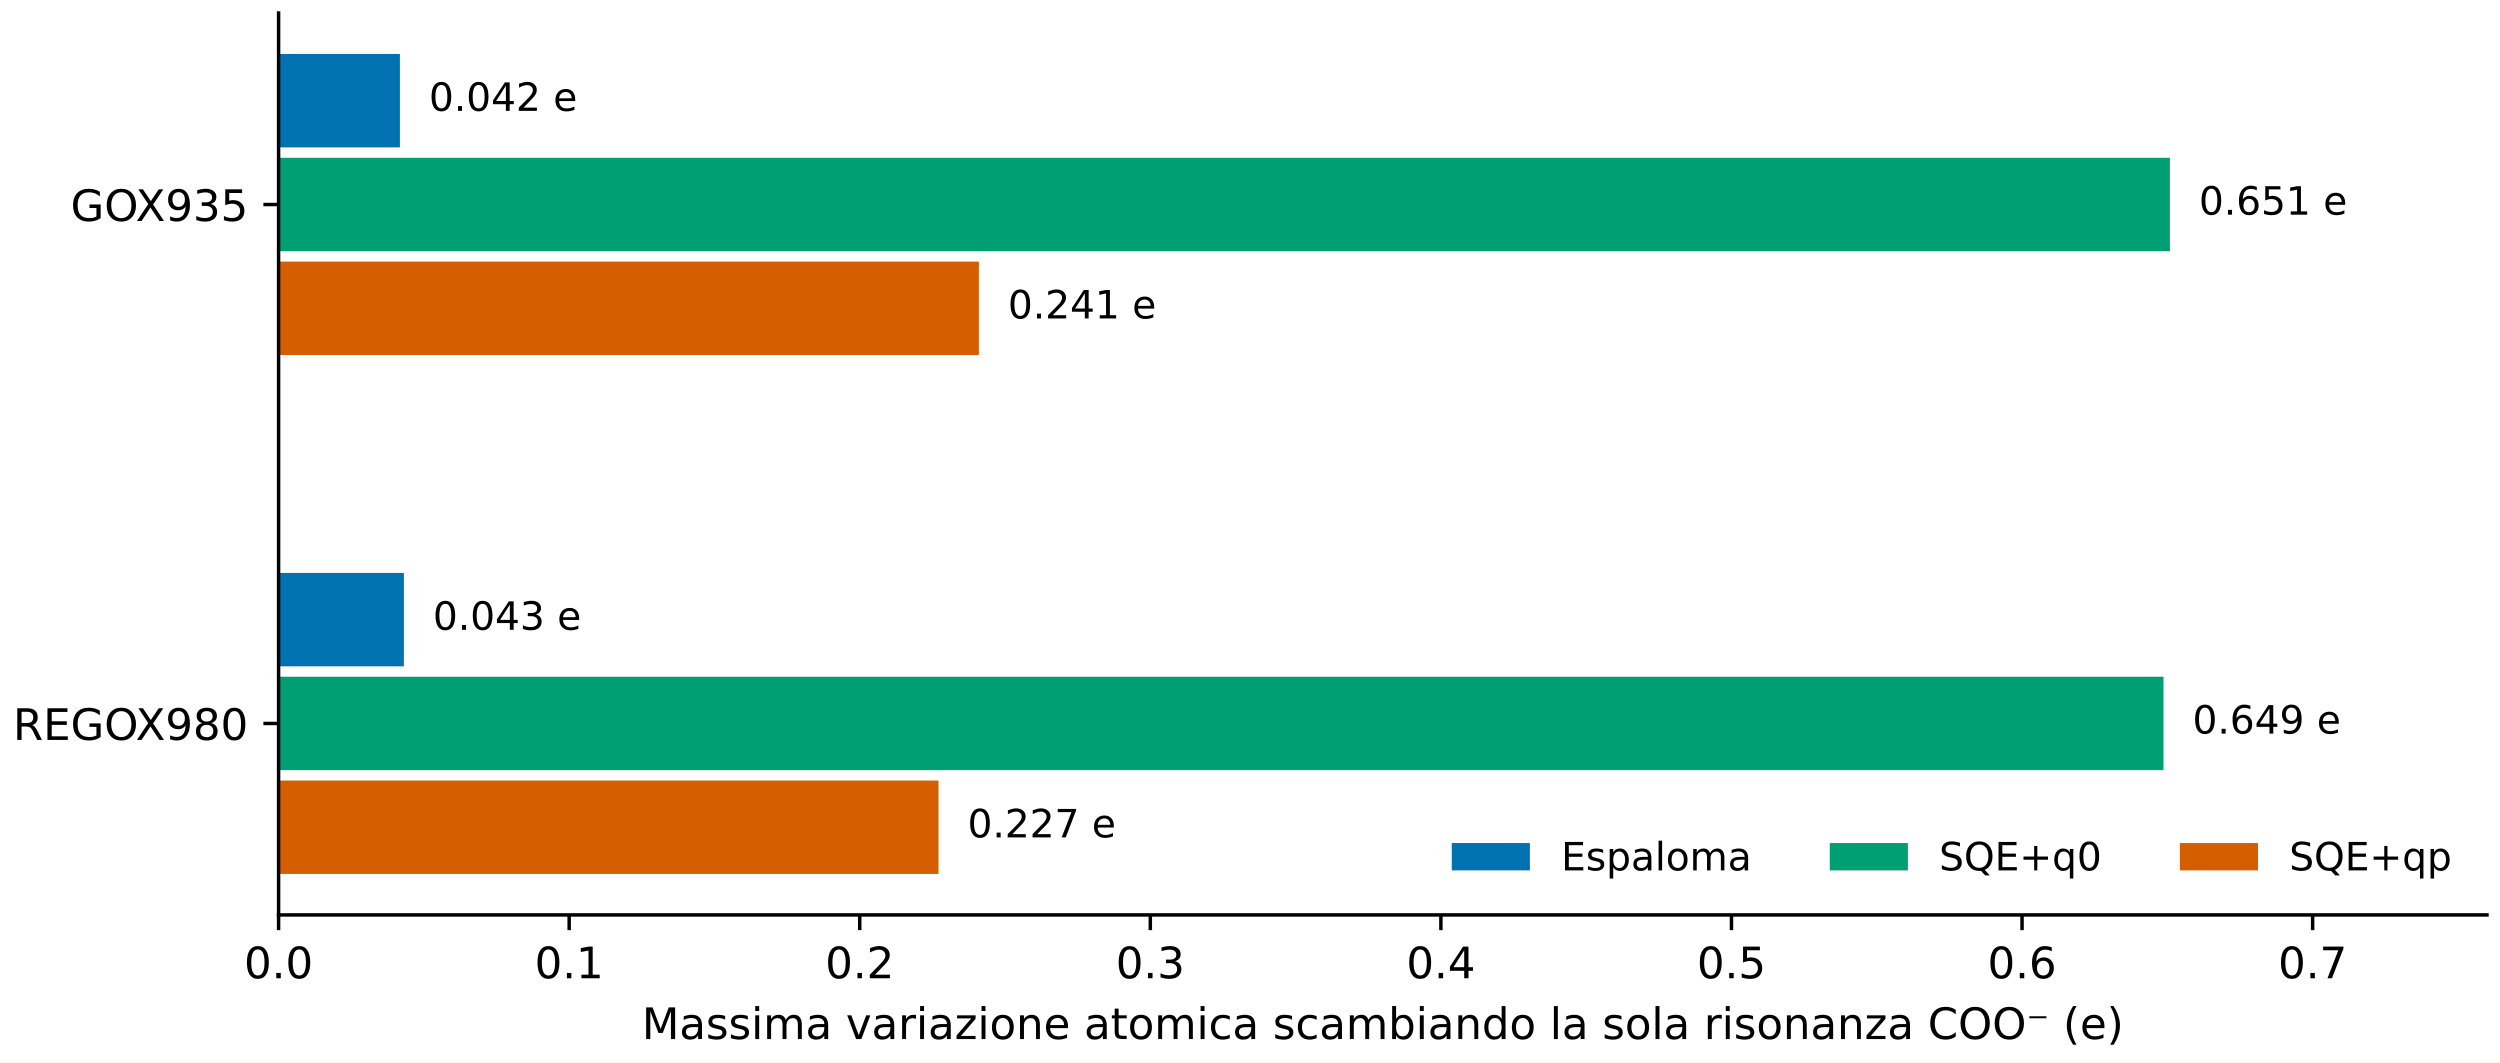
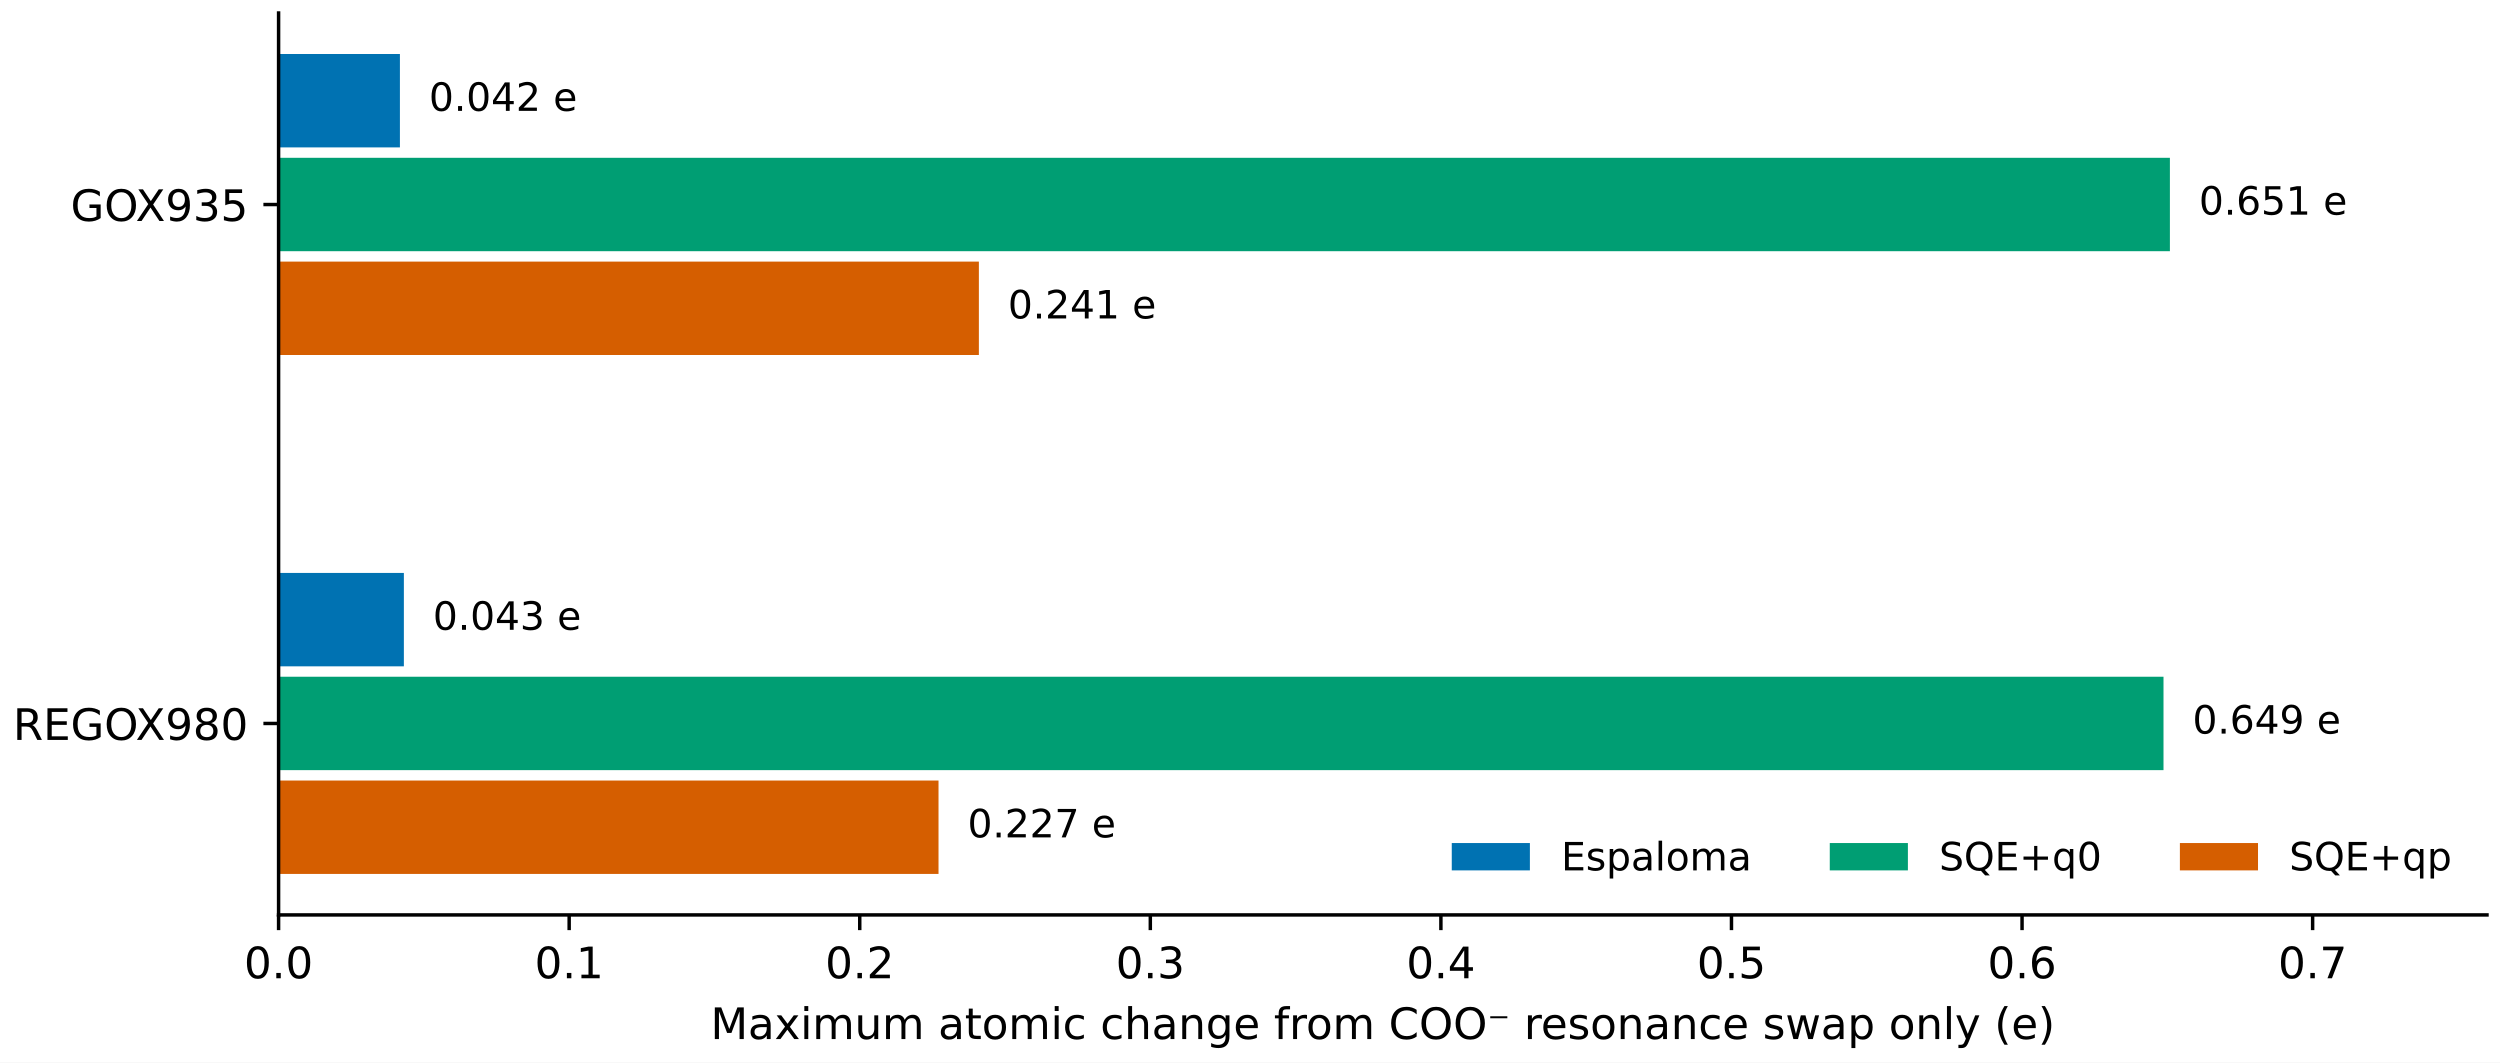
<svg xmlns="http://www.w3.org/2000/svg" xmlns:xlink="http://www.w3.org/1999/xlink" width="576pt" height="244.8pt" viewBox="0 0 576 244.8" version="1.1">
  <defs>
    <style type="text/css">*{stroke-linejoin: round; stroke-linecap: butt}</style>
  </defs>
  <g id="figure_1">
    <g id="patch_1">
      <path d="M 0 244.8  L 576 244.8  L 576 0  L 0 0  z " style="fill: #ffffff" />
    </g>
    <g id="axes_1">
      <g id="patch_2">
        <path d="M 64.186 210.799  L 573 210.799  L 573 3  L 64.186 3  z " style="fill: #ffffff" />
      </g>
      <g id="patch_3">
        <path d="M 64.186 12.446  L 92.14 12.446  L 92.14 33.967  L 64.186 33.967  z " clip-path="url(#pe6129d857c)" style="fill: #0072b2" />
      </g>
      <g id="patch_4">
        <path d="M 64.186 132.008  L 93.053 132.008  L 93.053 153.529  L 64.186 153.529  z " clip-path="url(#pe6129d857c)" style="fill: #0072b2" />
      </g>
      <g id="patch_5">
        <path d="M 64.186 36.358  L 499.945 36.358  L 499.945 57.879  L 64.186 57.879  z " clip-path="url(#pe6129d857c)" style="fill: #009e73" />
      </g>
      <g id="patch_6">
        <path d="M 64.186 155.92  L 498.471 155.92  L 498.471 177.441  L 64.186 177.441  z " clip-path="url(#pe6129d857c)" style="fill: #009e73" />
      </g>
      <g id="patch_7">
        <path d="M 64.186 60.27  L 225.533 60.27  L 225.533 81.792  L 64.186 81.792  z " clip-path="url(#pe6129d857c)" style="fill: #d55e00" />
      </g>
      <g id="patch_8">
        <path d="M 64.186 179.832  L 216.235 179.832  L 216.235 201.354  L 64.186 201.354  z " clip-path="url(#pe6129d857c)" style="fill: #d55e00" />
      </g>
      <g id="matplotlib.axis_1">
        <g id="xtick_1">
          <g id="line2d_1">
            <defs>
              <path id="m7fdcfafb67" d="M 0 0  L 0 3.5  " style="stroke: #000000; stroke-width: 0.8" />
            </defs>
            <g>
              <use xlink:href="#m7fdcfafb67" x="64.186" y="210.799" style="stroke: #000000; stroke-width: 0.8" />
            </g>
          </g>
          <g id="text_1">
            <text style="font-size: 10px; font-family: 'DejaVu Sans', 'Bitstream Vera Sans', 'Computer Modern Sans Serif', 'Lucida Grande', 'Verdana', 'Geneva', 'Lucid', 'Arial', 'Helvetica', 'Avant Garde', sans-serif; text-anchor: middle" x="64.186" y="225.397" transform="rotate(-0 64.18618 225.3966)">0.0</text>
          </g>
        </g>
        <g id="xtick_2">
          <g id="line2d_2">
            <g>
              <use xlink:href="#m7fdcfafb67" x="131.135" y="210.799" style="stroke: #000000; stroke-width: 0.8" />
            </g>
          </g>
          <g id="text_2">
            <text style="font-size: 10px; font-family: 'DejaVu Sans', 'Bitstream Vera Sans', 'Computer Modern Sans Serif', 'Lucida Grande', 'Verdana', 'Geneva', 'Lucid', 'Arial', 'Helvetica', 'Avant Garde', sans-serif; text-anchor: middle" x="131.135" y="225.397" transform="rotate(-0 131.1353 225.3966)">0.1</text>
          </g>
        </g>
        <g id="xtick_3">
          <g id="line2d_3">
            <g>
              <use xlink:href="#m7fdcfafb67" x="198.084" y="210.799" style="stroke: #000000; stroke-width: 0.8" />
            </g>
          </g>
          <g id="text_3">
            <text style="font-size: 10px; font-family: 'DejaVu Sans', 'Bitstream Vera Sans', 'Computer Modern Sans Serif', 'Lucida Grande', 'Verdana', 'Geneva', 'Lucid', 'Arial', 'Helvetica', 'Avant Garde', sans-serif; text-anchor: middle" x="198.084" y="225.397" transform="rotate(-0 198.0845 225.3966)">0.2</text>
          </g>
        </g>
        <g id="xtick_4">
          <g id="line2d_4">
            <g>
              <use xlink:href="#m7fdcfafb67" x="265.034" y="210.799" style="stroke: #000000; stroke-width: 0.8" />
            </g>
          </g>
          <g id="text_4">
            <text style="font-size: 10px; font-family: 'DejaVu Sans', 'Bitstream Vera Sans', 'Computer Modern Sans Serif', 'Lucida Grande', 'Verdana', 'Geneva', 'Lucid', 'Arial', 'Helvetica', 'Avant Garde', sans-serif; text-anchor: middle" x="265.034" y="225.397" transform="rotate(-0 265.0336 225.3966)">0.3</text>
          </g>
        </g>
        <g id="xtick_5">
          <g id="line2d_5">
            <g>
              <use xlink:href="#m7fdcfafb67" x="331.983" y="210.799" style="stroke: #000000; stroke-width: 0.8" />
            </g>
          </g>
          <g id="text_5">
            <text style="font-size: 10px; font-family: 'DejaVu Sans', 'Bitstream Vera Sans', 'Computer Modern Sans Serif', 'Lucida Grande', 'Verdana', 'Geneva', 'Lucid', 'Arial', 'Helvetica', 'Avant Garde', sans-serif; text-anchor: middle" x="331.983" y="225.397" transform="rotate(-0 331.9828 225.3966)">0.4</text>
          </g>
        </g>
        <g id="xtick_6">
          <g id="line2d_6">
            <g>
              <use xlink:href="#m7fdcfafb67" x="398.932" y="210.799" style="stroke: #000000; stroke-width: 0.8" />
            </g>
          </g>
          <g id="text_6">
            <text style="font-size: 10px; font-family: 'DejaVu Sans', 'Bitstream Vera Sans', 'Computer Modern Sans Serif', 'Lucida Grande', 'Verdana', 'Geneva', 'Lucid', 'Arial', 'Helvetica', 'Avant Garde', sans-serif; text-anchor: middle" x="398.932" y="225.397" transform="rotate(-0 398.932 225.3966)">0.5</text>
          </g>
        </g>
        <g id="xtick_7">
          <g id="line2d_7">
            <g>
              <use xlink:href="#m7fdcfafb67" x="465.881" y="210.799" style="stroke: #000000; stroke-width: 0.8" />
            </g>
          </g>
          <g id="text_7">
            <text style="font-size: 10px; font-family: 'DejaVu Sans', 'Bitstream Vera Sans', 'Computer Modern Sans Serif', 'Lucida Grande', 'Verdana', 'Geneva', 'Lucid', 'Arial', 'Helvetica', 'Avant Garde', sans-serif; text-anchor: middle" x="465.881" y="225.397" transform="rotate(-0 465.8811 225.3966)">0.6</text>
          </g>
        </g>
        <g id="xtick_8">
          <g id="line2d_8">
            <g>
              <use xlink:href="#m7fdcfafb67" x="532.83" y="210.799" style="stroke: #000000; stroke-width: 0.8" />
            </g>
          </g>
          <g id="text_8">
            <text style="font-size: 10px; font-family: 'DejaVu Sans', 'Bitstream Vera Sans', 'Computer Modern Sans Serif', 'Lucida Grande', 'Verdana', 'Geneva', 'Lucid', 'Arial', 'Helvetica', 'Avant Garde', sans-serif; text-anchor: middle" x="532.83" y="225.397" transform="rotate(-0 532.8303 225.3966)">0.7</text>
          </g>
        </g>
        <g id="text_9">
-           <text style="font-size: 10px; font-family: 'DejaVu Sans', 'Bitstream Vera Sans', 'Computer Modern Sans Serif', 'Lucida Grande', 'Verdana', 'Geneva', 'Lucid', 'Arial', 'Helvetica', 'Avant Garde', sans-serif; text-anchor: middle" x="318.593" y="239.397" transform="rotate(-0 318.593 239.3974)">Massima variazione atomica scambiando la sola risonanza COO⁻ (e)</text>
+           <text style="font-size: 10px; font-family: 'DejaVu Sans', 'Bitstream Vera Sans', 'Computer Modern Sans Serif', 'Lucida Grande', 'Verdana', 'Geneva', 'Lucid', 'Arial', 'Helvetica', 'Avant Garde', sans-serif; text-anchor: middle" x="318.593" y="239.397" transform="rotate(-0 318.593 239.3974)">Maximum atomic change from COO⁻ resonance swap only (e)</text>
        </g>
      </g>
      <g id="matplotlib.axis_2">
        <g id="ytick_1">
          <g id="line2d_9">
            <defs>
              <path id="m691a7421a9" d="M 0 0  L -3.5 0  " style="stroke: #000000; stroke-width: 0.8" />
            </defs>
            <g>
              <use xlink:href="#m691a7421a9" x="64.186" y="47.119" style="stroke: #000000; stroke-width: 0.8" />
            </g>
          </g>
          <g id="text_10">
            <text style="font-size: 10px; font-family: 'DejaVu Sans', 'Bitstream Vera Sans', 'Computer Modern Sans Serif', 'Lucida Grande', 'Verdana', 'Geneva', 'Lucid', 'Arial', 'Helvetica', 'Avant Garde', sans-serif; text-anchor: end" x="57.186" y="50.917" transform="rotate(-0 57.18618 50.91744)">GOX935</text>
          </g>
        </g>
        <g id="ytick_2">
          <g id="line2d_10">
            <g>
              <use xlink:href="#m691a7421a9" x="64.186" y="166.681" style="stroke: #000000; stroke-width: 0.8" />
            </g>
          </g>
          <g id="text_11">
            <text style="font-size: 10px; font-family: 'DejaVu Sans', 'Bitstream Vera Sans', 'Computer Modern Sans Serif', 'Lucida Grande', 'Verdana', 'Geneva', 'Lucid', 'Arial', 'Helvetica', 'Avant Garde', sans-serif; text-anchor: end" x="57.186" y="170.479" transform="rotate(-0 57.18618 170.4794)">REGOX980</text>
          </g>
        </g>
      </g>
      <g id="patch_9">
        <path d="M 64.186 210.799  L 64.186 3  " style="fill: none; stroke: #000000; stroke-width: 0.8; stroke-linejoin: miter; stroke-linecap: square" />
      </g>
      <g id="patch_10">
        <path d="M 64.186 210.799  L 573 210.799  " style="fill: none; stroke: #000000; stroke-width: 0.8; stroke-linejoin: miter; stroke-linecap: square" />
      </g>
      <g id="text_12">
        <text style="font-size: 9px; font-family: 'DejaVu Sans', 'Bitstream Vera Sans', 'Computer Modern Sans Serif', 'Lucida Grande', 'Verdana', 'Geneva', 'Lucid', 'Arial', 'Helvetica', 'Avant Garde', sans-serif; text-anchor: start" x="98.835" y="25.544" transform="rotate(-0 98.83513 25.54411)">0.042 e</text>
      </g>
      <g id="text_13">
        <text style="font-size: 9px; font-family: 'DejaVu Sans', 'Bitstream Vera Sans', 'Computer Modern Sans Serif', 'Lucida Grande', 'Verdana', 'Geneva', 'Lucid', 'Arial', 'Helvetica', 'Avant Garde', sans-serif; text-anchor: start" x="99.748" y="145.106" transform="rotate(-0 99.74759 145.1061)">0.043 e</text>
      </g>
      <g id="text_14">
        <text style="font-size: 9px; font-family: 'DejaVu Sans', 'Bitstream Vera Sans', 'Computer Modern Sans Serif', 'Lucida Grande', 'Verdana', 'Geneva', 'Lucid', 'Arial', 'Helvetica', 'Avant Garde', sans-serif; text-anchor: start" x="506.64" y="49.457" transform="rotate(-0 506.6403 49.4565)">0.651 e</text>
      </g>
      <g id="text_15">
        <text style="font-size: 9px; font-family: 'DejaVu Sans', 'Bitstream Vera Sans', 'Computer Modern Sans Serif', 'Lucida Grande', 'Verdana', 'Geneva', 'Lucid', 'Arial', 'Helvetica', 'Avant Garde', sans-serif; text-anchor: start" x="505.166" y="169.018" transform="rotate(-0 505.1662 169.0185)">0.649 e</text>
      </g>
      <g id="text_16">
        <text style="font-size: 9px; font-family: 'DejaVu Sans', 'Bitstream Vera Sans', 'Computer Modern Sans Serif', 'Lucida Grande', 'Verdana', 'Geneva', 'Lucid', 'Arial', 'Helvetica', 'Avant Garde', sans-serif; text-anchor: start" x="232.228" y="73.369" transform="rotate(-0 232.228 73.3689)">0.241 e</text>
      </g>
      <g id="text_17">
        <text style="font-size: 9px; font-family: 'DejaVu Sans', 'Bitstream Vera Sans', 'Computer Modern Sans Serif', 'Lucida Grande', 'Verdana', 'Geneva', 'Lucid', 'Arial', 'Helvetica', 'Avant Garde', sans-serif; text-anchor: start" x="222.93" y="192.931" transform="rotate(-0 222.9302 192.9309)">0.227 e</text>
      </g>
      <g id="legend_1">
        <g id="patch_11">
          <path d="M 334.486 200.537  L 352.486 200.537  L 352.486 194.237  L 334.486 194.237  z " style="fill: #0072b2" />
        </g>
        <g id="text_18">
          <text style="font-size: 9px; font-family: 'DejaVu Sans', 'Bitstream Vera Sans', 'Computer Modern Sans Serif', 'Lucida Grande', 'Verdana', 'Geneva', 'Lucid', 'Arial', 'Helvetica', 'Avant Garde', sans-serif; text-anchor: start" x="359.686" y="200.537" transform="rotate(-0 359.6857 200.5369)">Espaloma</text>
        </g>
        <g id="patch_12">
          <path d="M 421.579 200.537  L 439.579 200.537  L 439.579 194.237  L 421.579 194.237  z " style="fill: #009e73" />
        </g>
        <g id="text_19">
          <text style="font-size: 9px; font-family: 'DejaVu Sans', 'Bitstream Vera Sans', 'Computer Modern Sans Serif', 'Lucida Grande', 'Verdana', 'Geneva', 'Lucid', 'Arial', 'Helvetica', 'Avant Garde', sans-serif; text-anchor: start" x="446.779" y="200.537" transform="rotate(-0 446.779 200.5369)">SQE+q0</text>
        </g>
        <g id="patch_13">
          <path d="M 502.246 200.537  L 520.246 200.537  L 520.246 194.237  L 502.246 194.237  z " style="fill: #d55e00" />
        </g>
        <g id="text_20">
          <text style="font-size: 9px; font-family: 'DejaVu Sans', 'Bitstream Vera Sans', 'Computer Modern Sans Serif', 'Lucida Grande', 'Verdana', 'Geneva', 'Lucid', 'Arial', 'Helvetica', 'Avant Garde', sans-serif; text-anchor: start" x="527.446" y="200.537" transform="rotate(-0 527.4457 200.5369)">SQE+qp</text>
        </g>
      </g>
    </g>
  </g>
  <defs>
    <clipPath id="pe6129d857c">
      <rect x="64.186" y="3" width="508.814" height="207.799" />
    </clipPath>
  </defs>
</svg>
